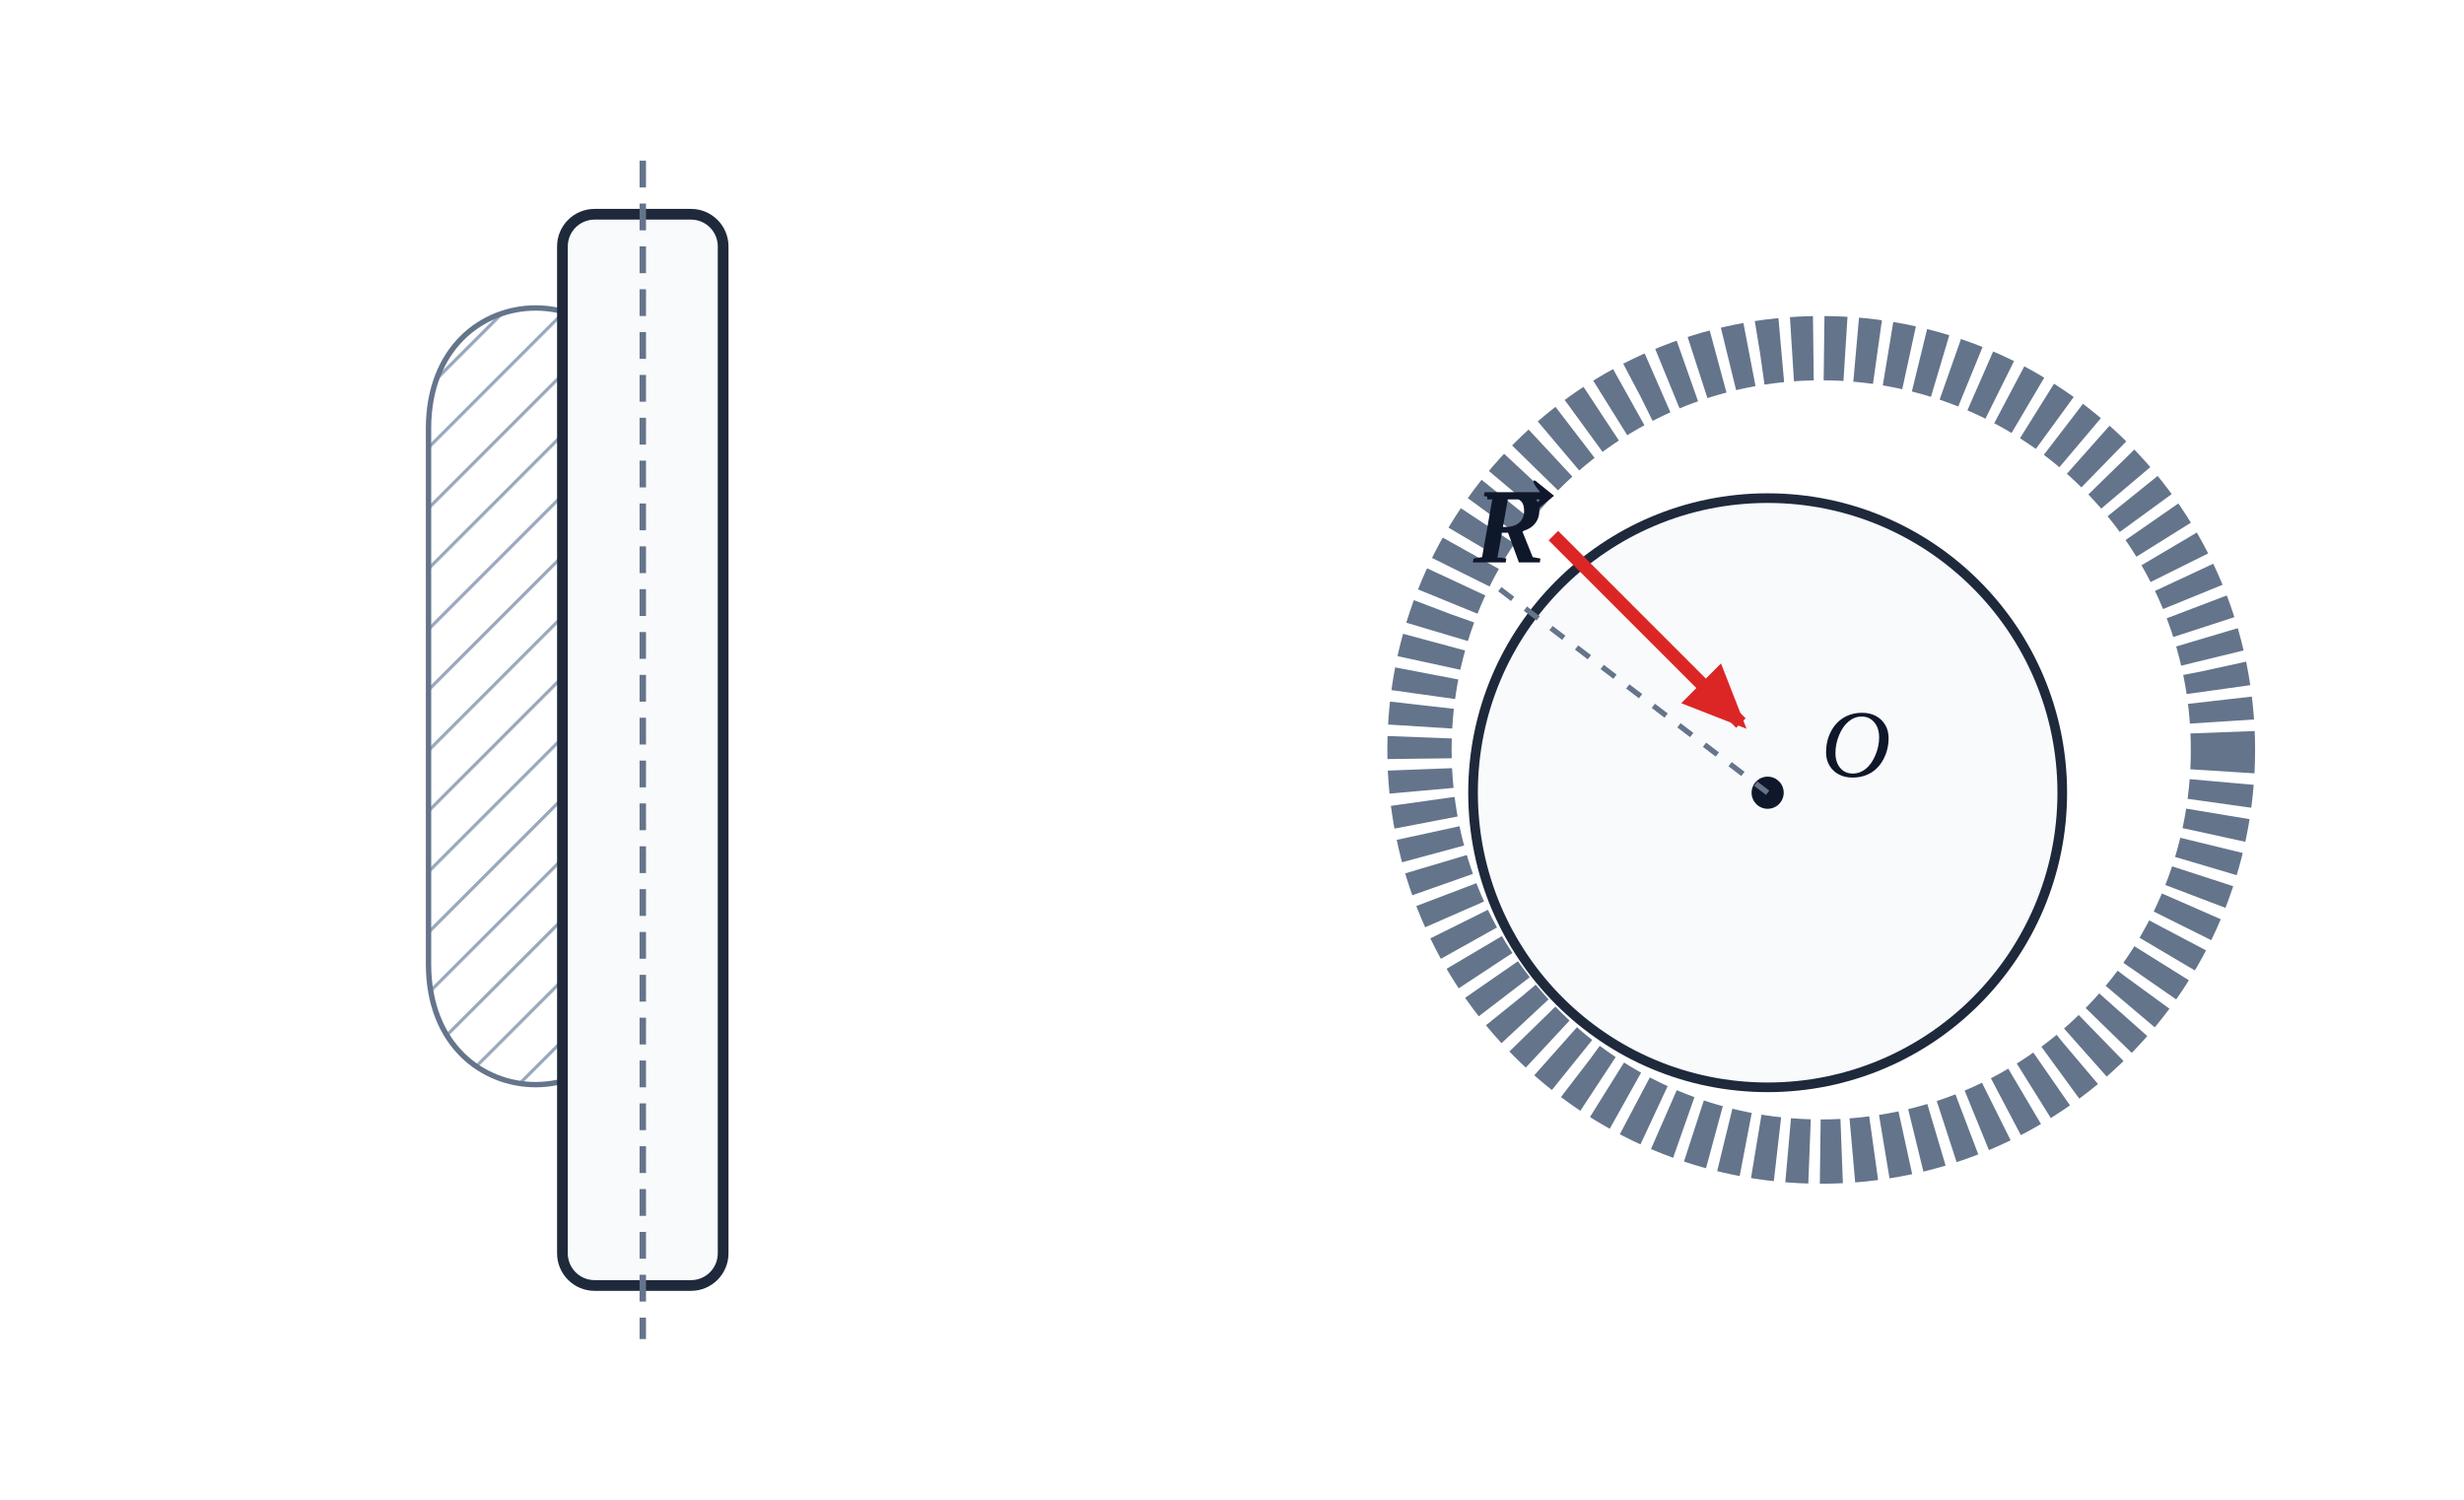
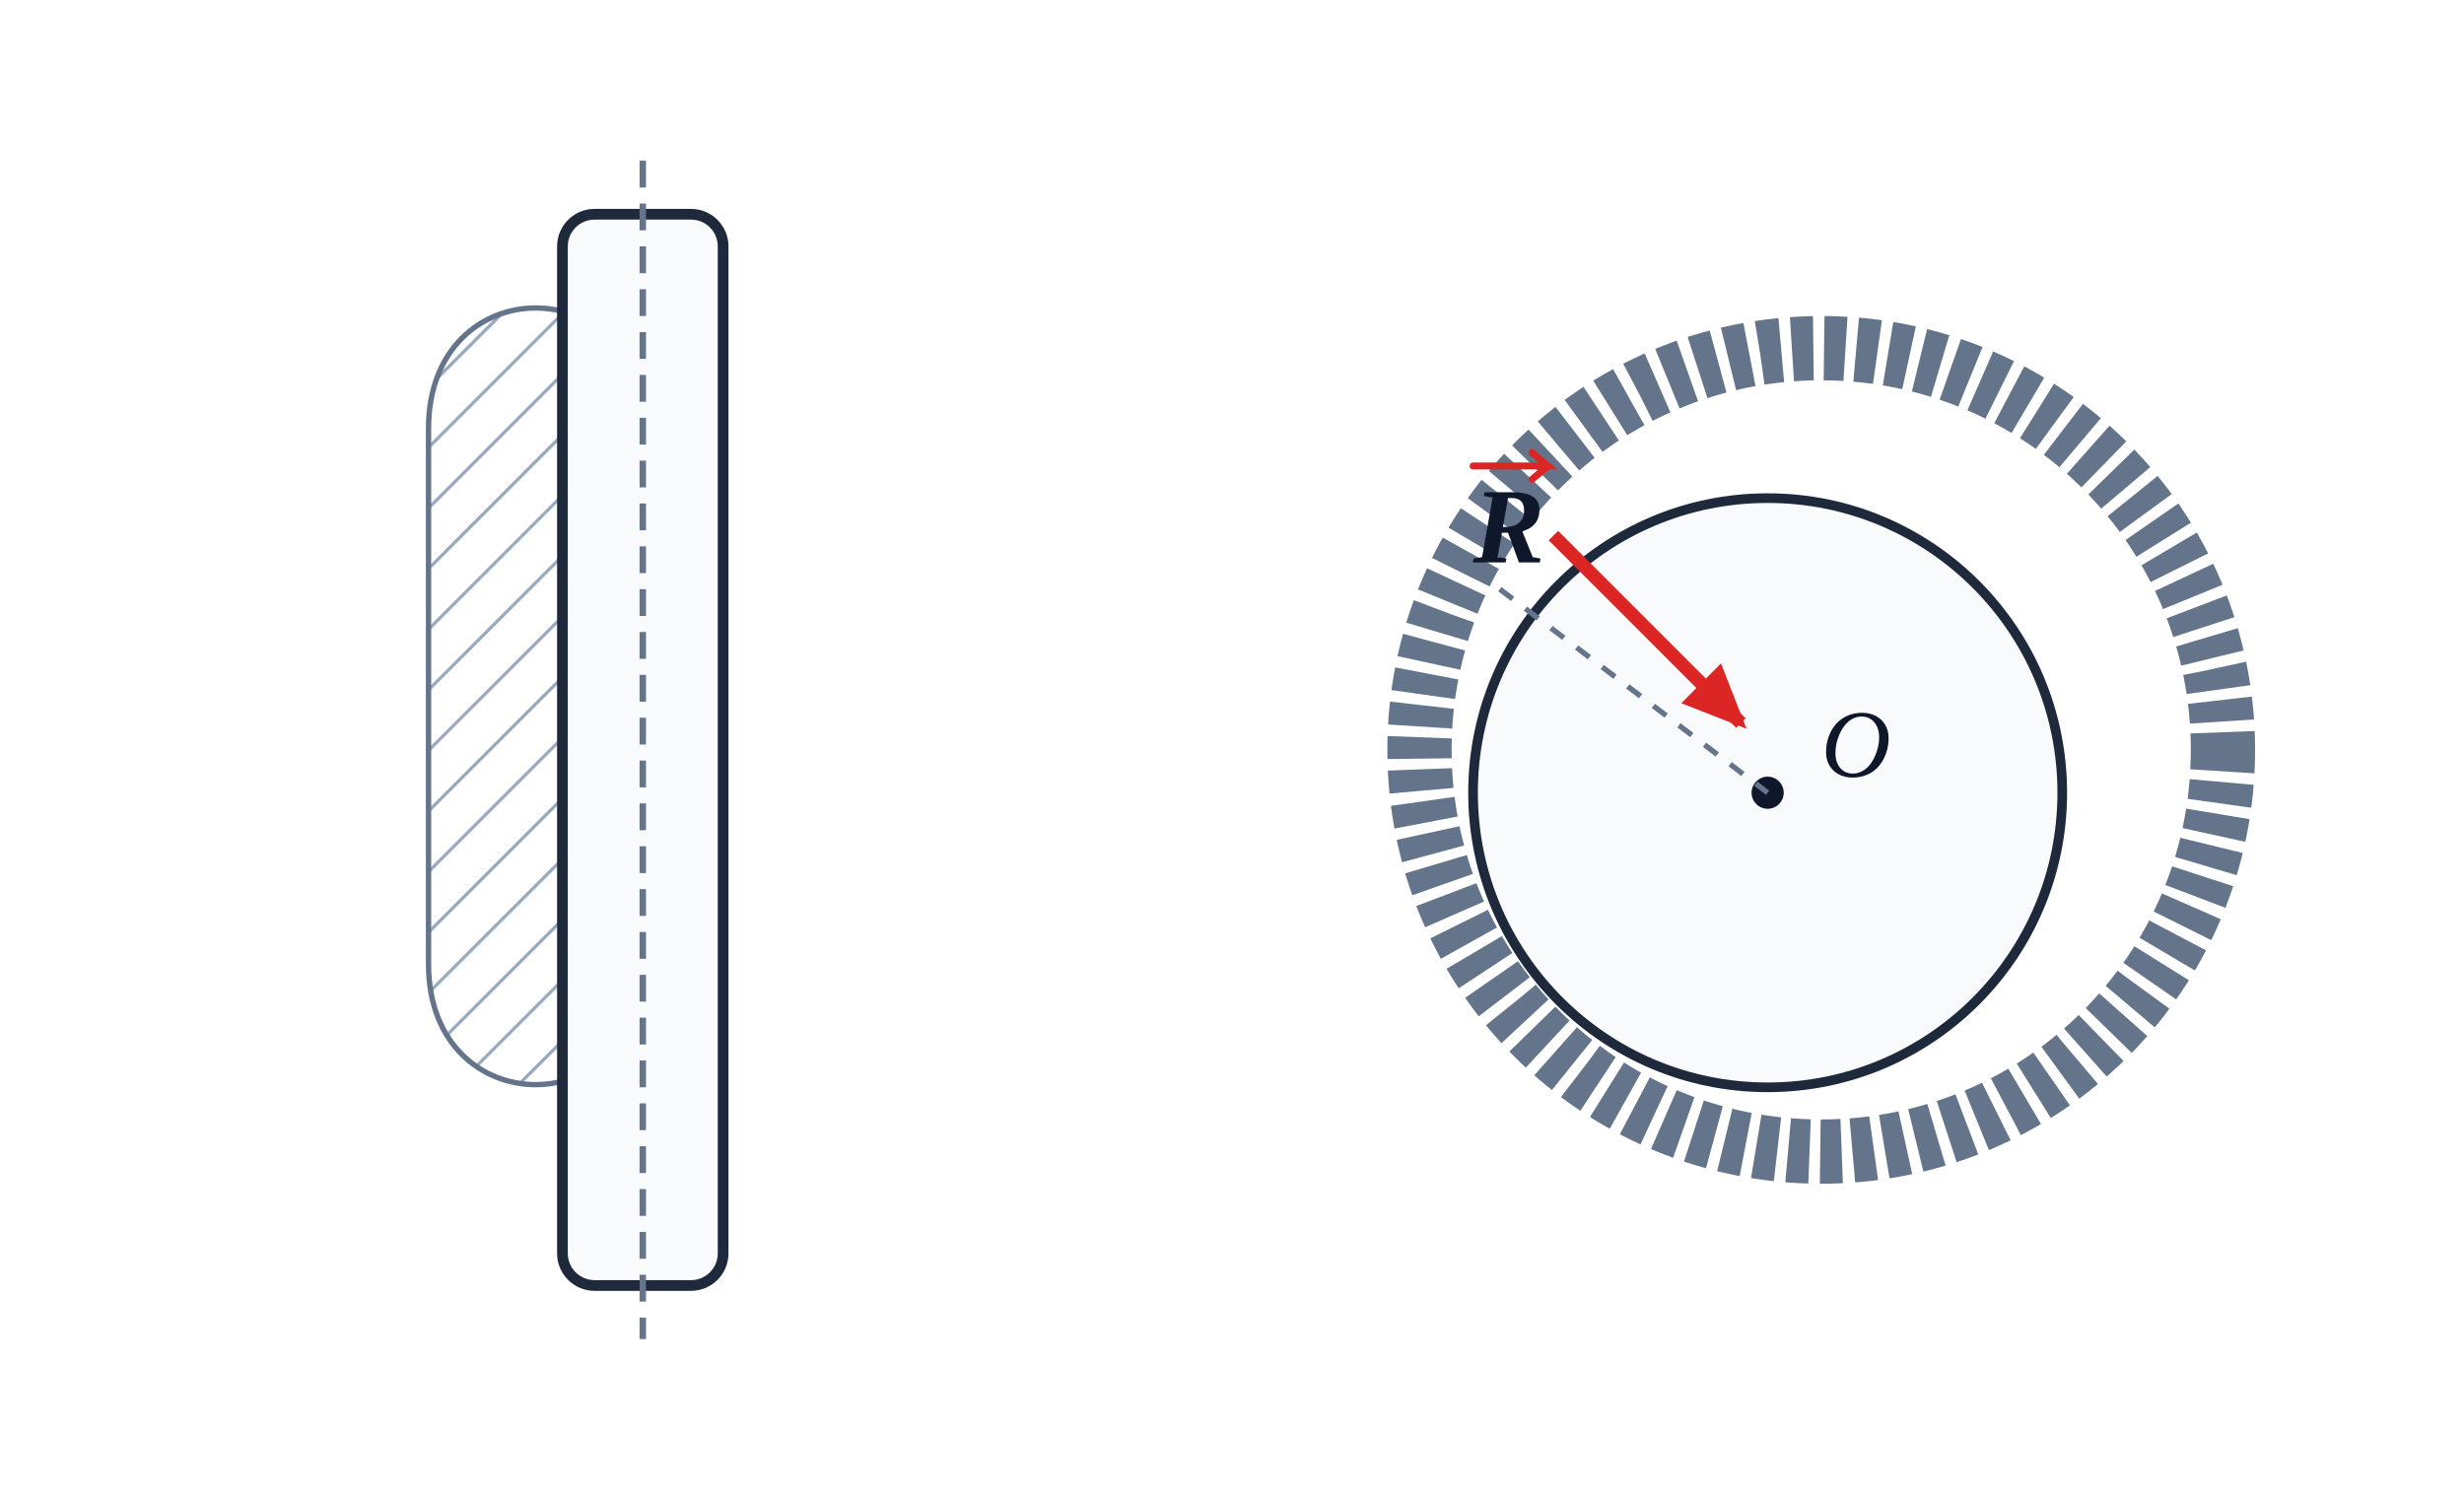
<svg xmlns="http://www.w3.org/2000/svg" viewBox="0 0 460 280" width="100%" height="100%">
  <defs>
    <marker id="arrow" viewBox="0 0 10 10" refX="7" refY="5" markerWidth="6" markerHeight="6" orient="auto-start-reverse">
      <path d="M 0 1.5 L 8 5 L 0 8.5 z" fill="#1e293b" />
    </marker>
    <marker id="arrow-blue" viewBox="0 0 10 10" refX="7" refY="5" markerWidth="6" markerHeight="6" orient="auto-start-reverse">
      <path d="M 0 1.5 L 8 5 L 0 8.5 z" fill="#2563eb" />
    </marker>
    <marker id="arrow-red" viewBox="0 0 10 10" refX="7" refY="5" markerWidth="6" markerHeight="6" orient="auto-start-reverse">
      <path d="M 0 1.5 L 8 5 L 0 8.5 z" fill="#dc2626" />
    </marker>
    <pattern id="hatch" width="8" height="8" patternTransform="rotate(45 0 0)" patternUnits="userSpaceOnUse">
      <line x1="0" y1="0" x2="0" y2="8" stroke="#94a3b8" stroke-width="1.2" />
    </pattern>
  </defs>
  <style>
-     text { font-family: 'Times New Roman', serif; }
+     text { font-family: 'Times New Roman', 'Cambria Math', serif; }
    .lbl { font-size: 18px; font-style: italic; fill: #0f172a; }
-     .lbl-sub { font-size: 14px; font-style: italic; fill: #0f172a; }
    .lbl-bold { font-size: 20px; font-style: italic; font-weight: bold; fill: #0f172a; }
    .vec { stroke: #2563eb; stroke-width: 2.2; }
    .axis { stroke: #64748b; stroke-width: 1.2; stroke-dasharray: 5,3; }
    .solid { stroke: #1e293b; stroke-width: 1.8; fill: #f8fafc; }
  </style>
  <g transform="translate(30, 20)">
    <path d="M 50 60 C 50 30, 90 30, 90 60 L 90 160 C 90 190, 50 190, 50 160 Z" fill="url(#hatch)" stroke="#64748b" />
    <rect x="75" y="20" width="30" height="200" rx="6" fill="#f8fafc" stroke="#1e293b" stroke-width="2" />
    <line x1="90" y1="10" x2="90" y2="230" class="axis" />
  </g>
  <g transform="translate(230, 30)">
    <circle cx="110" cy="110" r="75" fill="none" stroke="#64748b" stroke-width="12" stroke-dasharray="4,2" />
    <circle cx="100" cy="118" r="55" class="solid" />
    <circle cx="100" cy="118" r="3" fill="#0f172a" />
    <text x="110" y="115" class="lbl">O</text>
    <line x1="50" y1="80" x2="100" y2="118" stroke="#64748b" stroke-dasharray="3,3" />
    <line x1="60" y1="70" x2="95" y2="105" stroke="#dc2626" stroke-width="2.5" marker-end="url(#arrow-red)" />
-     <text x="45" y="75" class="lbl-bold" fill="#dc2626">R⃗</text>
+     <g>
+       <text x="45" y="75" class="lbl-bold" fill="#dc2626">R</text>
+       <path d="M 45 57 h 14 l -3 -2.5 m 3 2.5 l -3 2.5" fill="none" stroke="#dc2626" stroke-width="1.3" stroke-linecap="round" />
+     </g>
  </g>
</svg>
